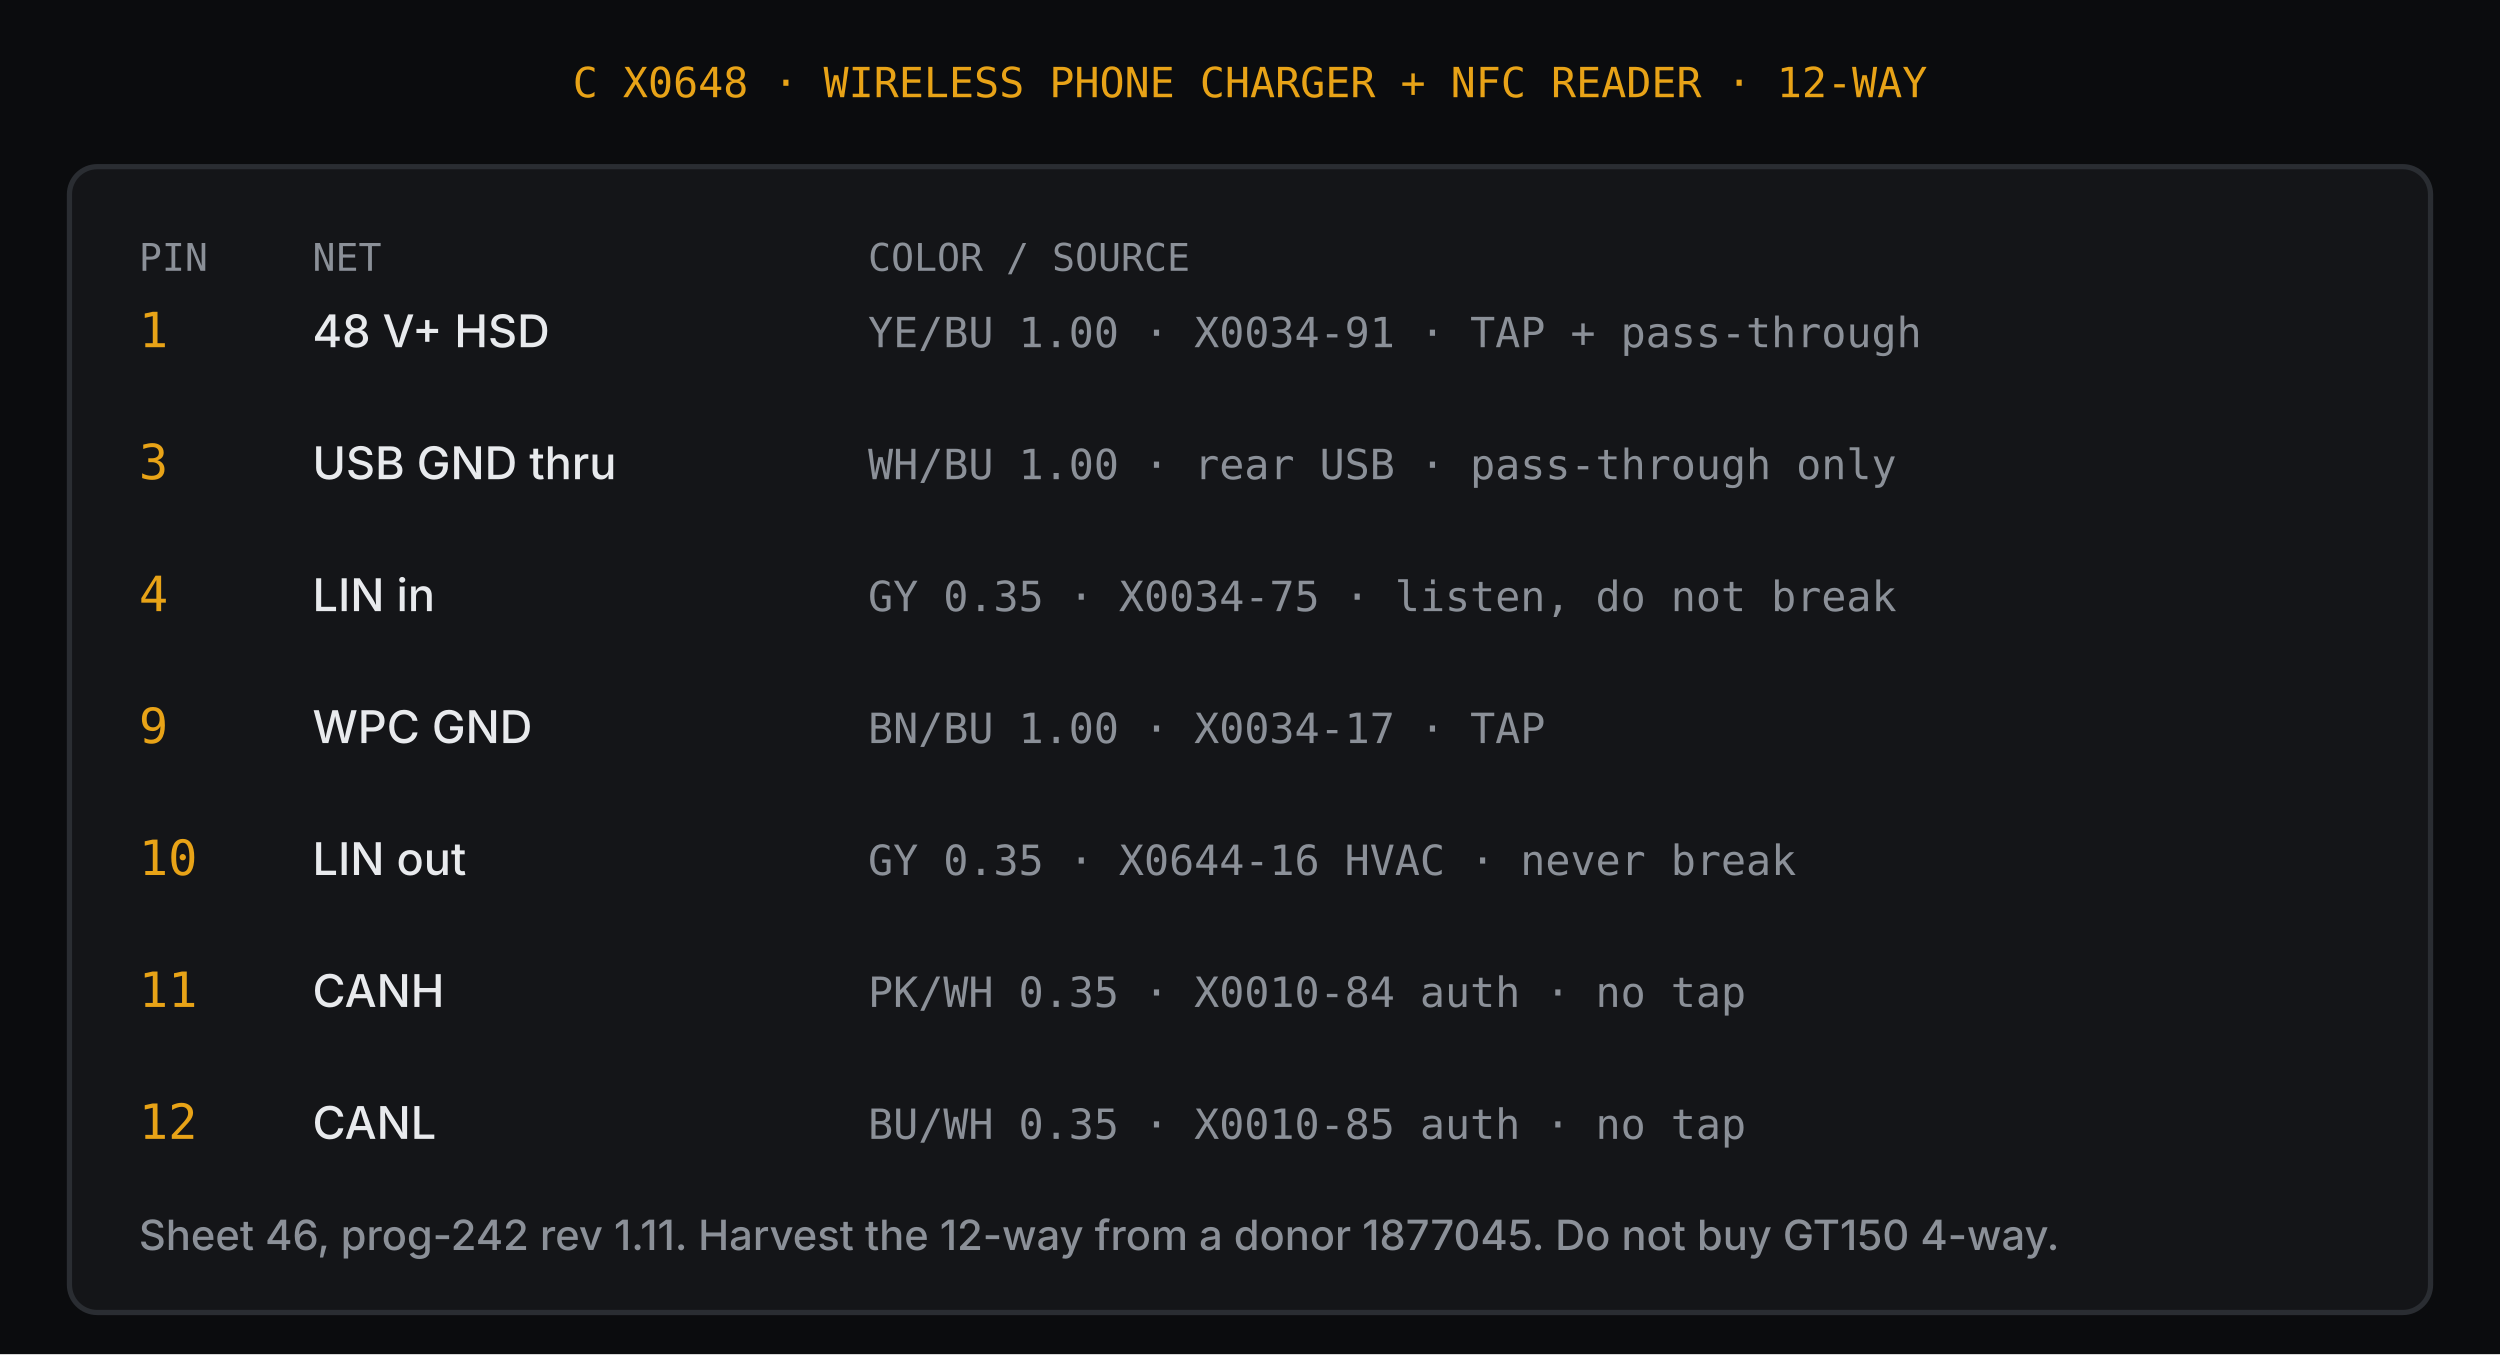
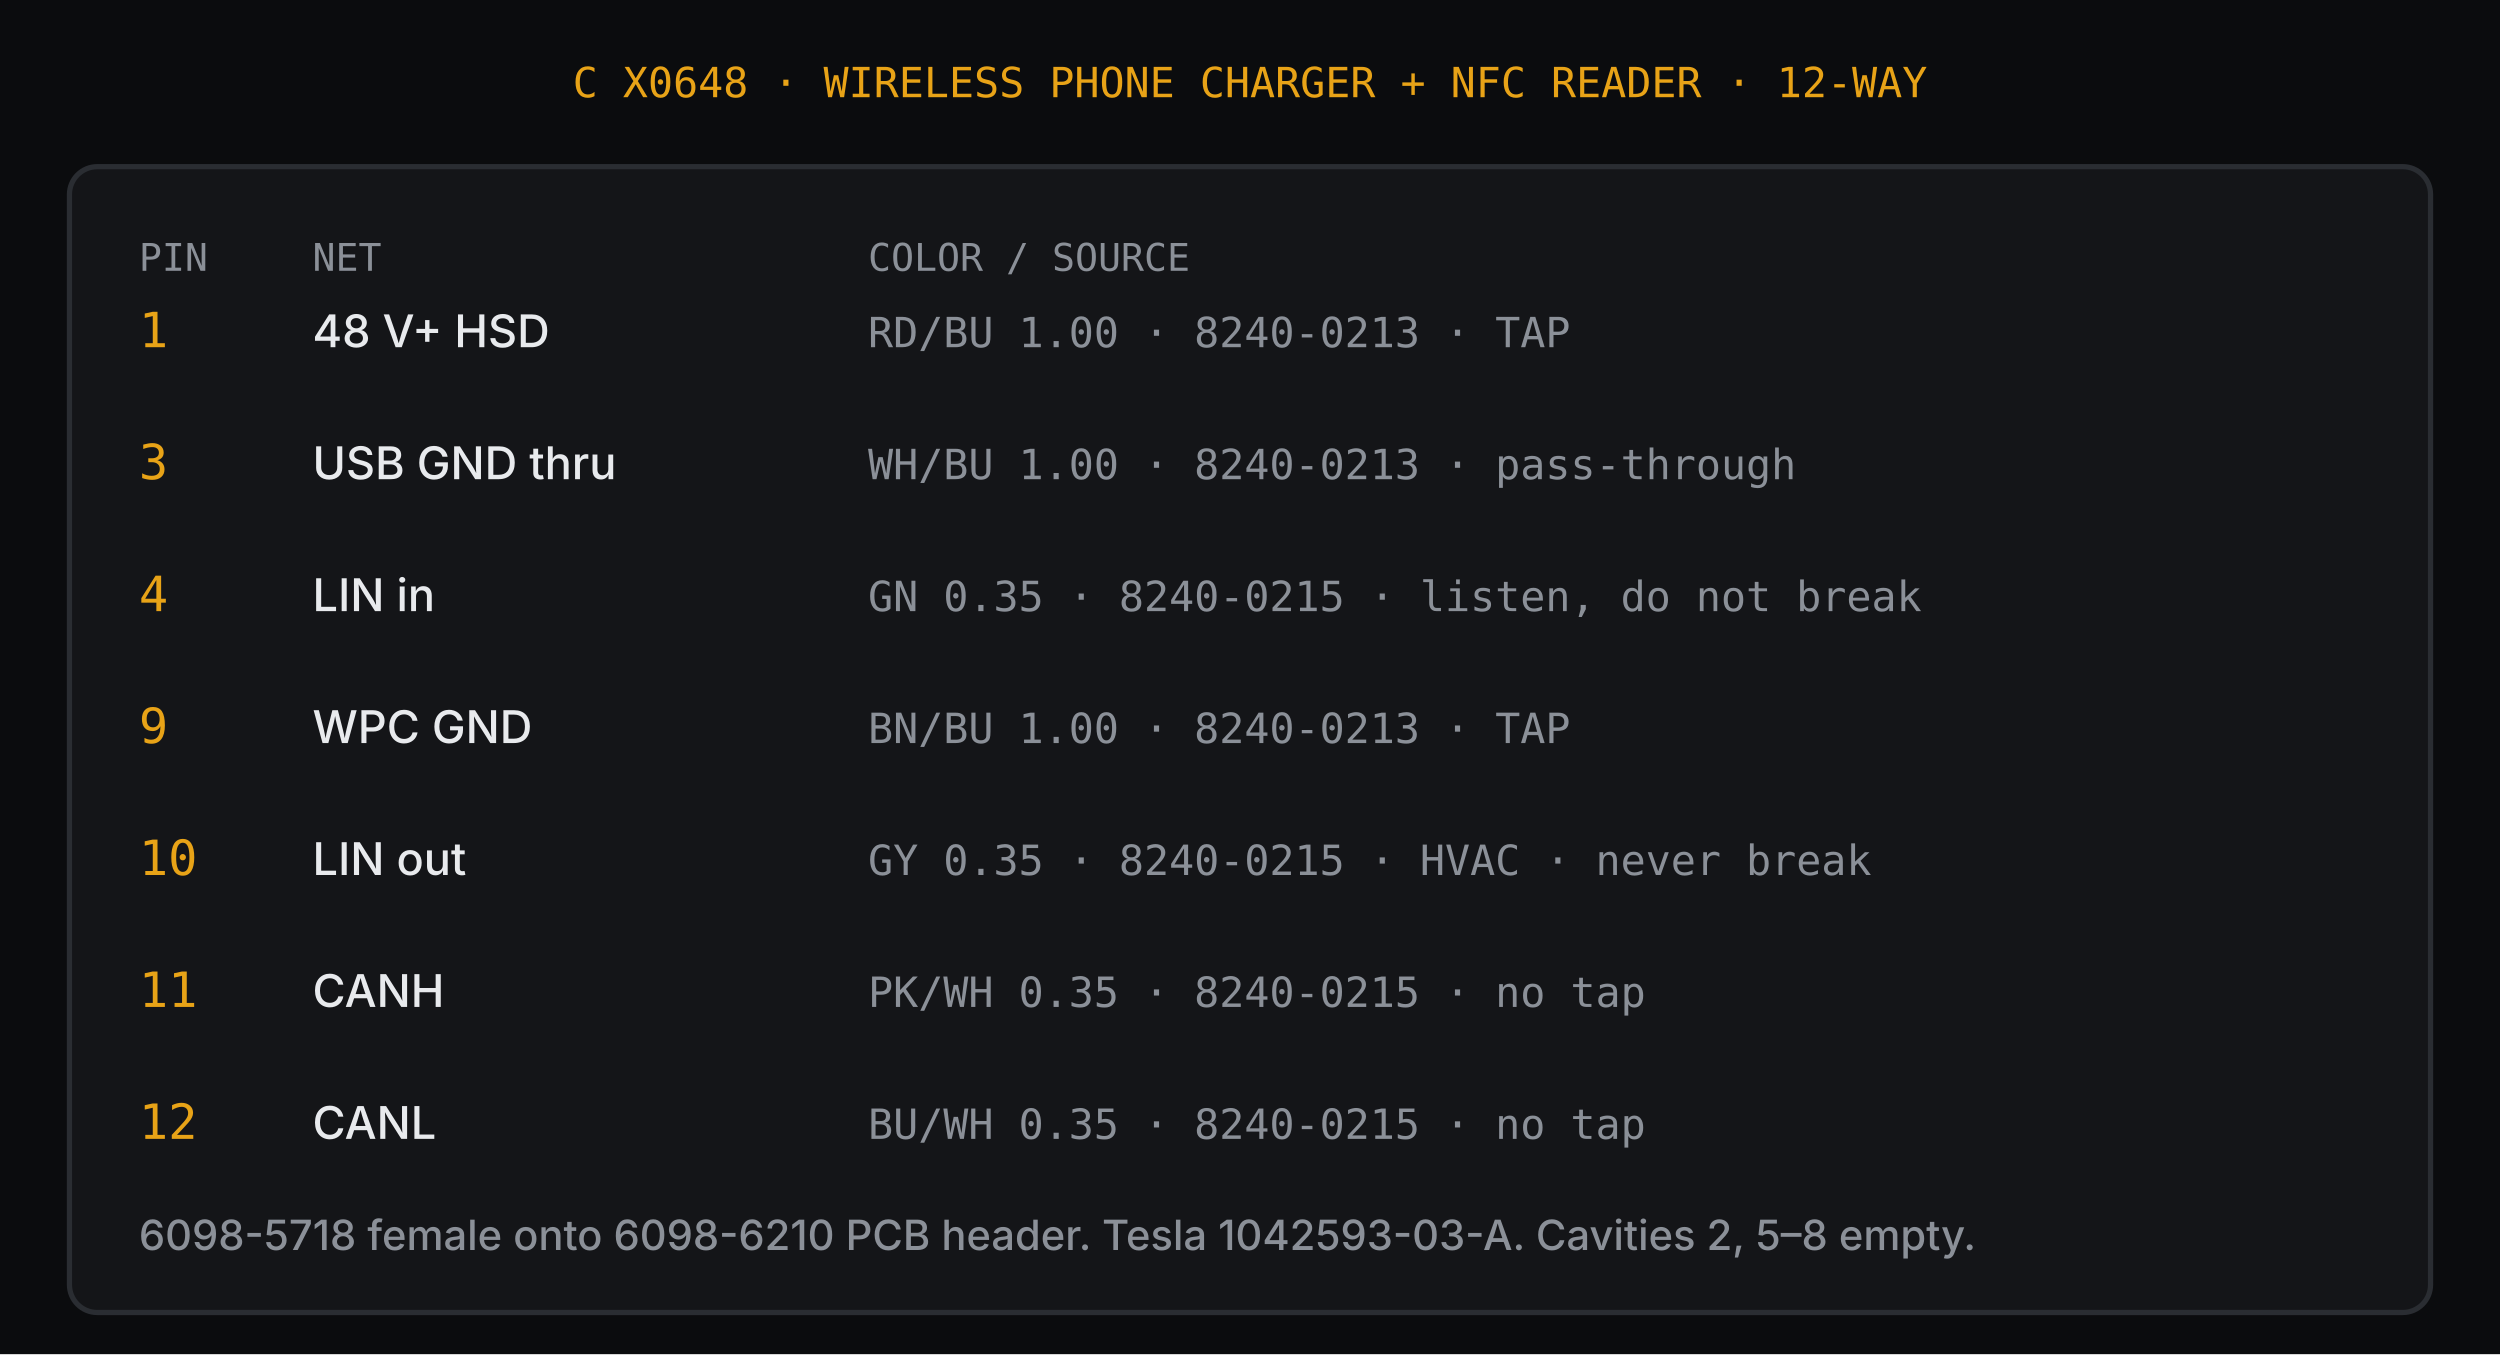
<svg xmlns="http://www.w3.org/2000/svg" width="720" height="390" viewBox="0 0 720 390" role="img" aria-label="X0648 pin map">
  <rect width="720" height="390" fill="#0B0C0E" />
  <text x="360" y="28" fill="#E8A317" font-size="12" font-family="ui-monospace, SFMono-Regular, Menlo, monospace" font-weight="500" text-anchor="middle">C X0648  ·  WIRELESS PHONE CHARGER + NFC READER  ·  12-WAY</text>
  <rect x="20" y="48" width="680" height="330" rx="8" fill="#141518" stroke="#2A2D32" stroke-width="1.5" />
  <text x="40" y="78" fill="#8B9098" font-size="11" font-family="ui-monospace, SFMono-Regular, Menlo, monospace" font-weight="500" text-anchor="start">PIN</text>
  <text x="90" y="78" fill="#8B9098" font-size="11" font-family="ui-monospace, SFMono-Regular, Menlo, monospace" font-weight="500" text-anchor="start">NET</text>
  <text x="250" y="78" fill="#8B9098" font-size="11" font-family="ui-monospace, SFMono-Regular, Menlo, monospace" font-weight="500" text-anchor="start">COLOR / SOURCE</text>
  <text x="40" y="100" fill="#E8A317" font-size="14" font-family="ui-monospace, SFMono-Regular, Menlo, monospace" font-weight="500" text-anchor="start">1</text>
  <text x="90" y="100" fill="#E8EAED" font-size="13" font-family="ui-sans-serif, system-ui, -apple-system, sans-serif" font-weight="500" text-anchor="start">48 V+ HSD</text>
-   <text x="250" y="100" fill="#8B9098" font-size="12" font-family="ui-monospace, SFMono-Regular, Menlo, monospace" font-weight="500" text-anchor="start">YE/BU 1.00  ·  X0034-91  ·  TAP + pass-through</text>
+   <text x="250" y="100" fill="#8B9098" font-size="12" font-family="ui-monospace, SFMono-Regular, Menlo, monospace" font-weight="500" text-anchor="start">RD/BU 1.00  ·  8240-0213  ·  TAP</text>
  <text x="40" y="138" fill="#E8A317" font-size="14" font-family="ui-monospace, SFMono-Regular, Menlo, monospace" font-weight="500" text-anchor="start">3</text>
  <text x="90" y="138" fill="#E8EAED" font-size="13" font-family="ui-sans-serif, system-ui, -apple-system, sans-serif" font-weight="500" text-anchor="start">USB GND thru</text>
-   <text x="250" y="138" fill="#8B9098" font-size="12" font-family="ui-monospace, SFMono-Regular, Menlo, monospace" font-weight="500" text-anchor="start">WH/BU 1.00  ·  rear USB  ·  pass-through only</text>
+   <text x="250" y="138" fill="#8B9098" font-size="12" font-family="ui-monospace, SFMono-Regular, Menlo, monospace" font-weight="500" text-anchor="start">WH/BU 1.00  ·  8240-0213  ·  pass-through</text>
  <text x="40" y="176" fill="#E8A317" font-size="14" font-family="ui-monospace, SFMono-Regular, Menlo, monospace" font-weight="500" text-anchor="start">4</text>
  <text x="90" y="176" fill="#E8EAED" font-size="13" font-family="ui-sans-serif, system-ui, -apple-system, sans-serif" font-weight="500" text-anchor="start">LIN in</text>
-   <text x="250" y="176" fill="#8B9098" font-size="12" font-family="ui-monospace, SFMono-Regular, Menlo, monospace" font-weight="500" text-anchor="start">GY 0.35  ·  X0034-75  ·  listen, do not break</text>
+   <text x="250" y="176" fill="#8B9098" font-size="12" font-family="ui-monospace, SFMono-Regular, Menlo, monospace" font-weight="500" text-anchor="start">GN 0.35  ·  8240-0215  ·  listen, do not break</text>
  <text x="40" y="214" fill="#E8A317" font-size="14" font-family="ui-monospace, SFMono-Regular, Menlo, monospace" font-weight="500" text-anchor="start">9</text>
  <text x="90" y="214" fill="#E8EAED" font-size="13" font-family="ui-sans-serif, system-ui, -apple-system, sans-serif" font-weight="500" text-anchor="start">WPC GND</text>
-   <text x="250" y="214" fill="#8B9098" font-size="12" font-family="ui-monospace, SFMono-Regular, Menlo, monospace" font-weight="500" text-anchor="start">BN/BU 1.00  ·  X0034-17  ·  TAP</text>
+   <text x="250" y="214" fill="#8B9098" font-size="12" font-family="ui-monospace, SFMono-Regular, Menlo, monospace" font-weight="500" text-anchor="start">BN/BU 1.00  ·  8240-0213  ·  TAP</text>
  <text x="40" y="252" fill="#E8A317" font-size="14" font-family="ui-monospace, SFMono-Regular, Menlo, monospace" font-weight="500" text-anchor="start">10</text>
  <text x="90" y="252" fill="#E8EAED" font-size="13" font-family="ui-sans-serif, system-ui, -apple-system, sans-serif" font-weight="500" text-anchor="start">LIN out</text>
-   <text x="250" y="252" fill="#8B9098" font-size="12" font-family="ui-monospace, SFMono-Regular, Menlo, monospace" font-weight="500" text-anchor="start">GY 0.35  ·  X0644-16 HVAC  ·  never break</text>
+   <text x="250" y="252" fill="#8B9098" font-size="12" font-family="ui-monospace, SFMono-Regular, Menlo, monospace" font-weight="500" text-anchor="start">GY 0.35  ·  8240-0215  ·  HVAC  ·  never break</text>
  <text x="40" y="290" fill="#E8A317" font-size="14" font-family="ui-monospace, SFMono-Regular, Menlo, monospace" font-weight="500" text-anchor="start">11</text>
  <text x="90" y="290" fill="#E8EAED" font-size="13" font-family="ui-sans-serif, system-ui, -apple-system, sans-serif" font-weight="500" text-anchor="start">CANH</text>
-   <text x="250" y="290" fill="#8B9098" font-size="12" font-family="ui-monospace, SFMono-Regular, Menlo, monospace" font-weight="500" text-anchor="start">PK/WH 0.35  ·  X0010-84 auth  ·  no tap</text>
+   <text x="250" y="290" fill="#8B9098" font-size="12" font-family="ui-monospace, SFMono-Regular, Menlo, monospace" font-weight="500" text-anchor="start">PK/WH 0.35  ·  8240-0215  ·  no tap</text>
  <text x="40" y="328" fill="#E8A317" font-size="14" font-family="ui-monospace, SFMono-Regular, Menlo, monospace" font-weight="500" text-anchor="start">12</text>
  <text x="90" y="328" fill="#E8EAED" font-size="13" font-family="ui-sans-serif, system-ui, -apple-system, sans-serif" font-weight="500" text-anchor="start">CANL</text>
-   <text x="250" y="328" fill="#8B9098" font-size="12" font-family="ui-monospace, SFMono-Regular, Menlo, monospace" font-weight="500" text-anchor="start">BU/WH 0.35  ·  X0010-85 auth  ·  no tap</text>
-   <text x="40" y="360" fill="#8B9098" font-size="12" font-family="ui-sans-serif, system-ui, -apple-system, sans-serif" font-weight="500" text-anchor="start">Sheet 46, prog-242 rev 1.11. Harvest the 12-way from a donor 1877045. Do not buy GT150 4-way.</text>
+   <text x="250" y="328" fill="#8B9098" font-size="12" font-family="ui-monospace, SFMono-Regular, Menlo, monospace" font-weight="500" text-anchor="start">BU/WH 0.35  ·  8240-0215  ·  no tap</text>
+   <text x="40" y="360" fill="#8B9098" font-size="12" font-family="ui-sans-serif, system-ui, -apple-system, sans-serif" font-weight="500" text-anchor="start">6098-5718 female onto 6098-6210 PCB header. Tesla 1042593-03-A. Cavities 2, 5–8 empty.</text>
</svg>
